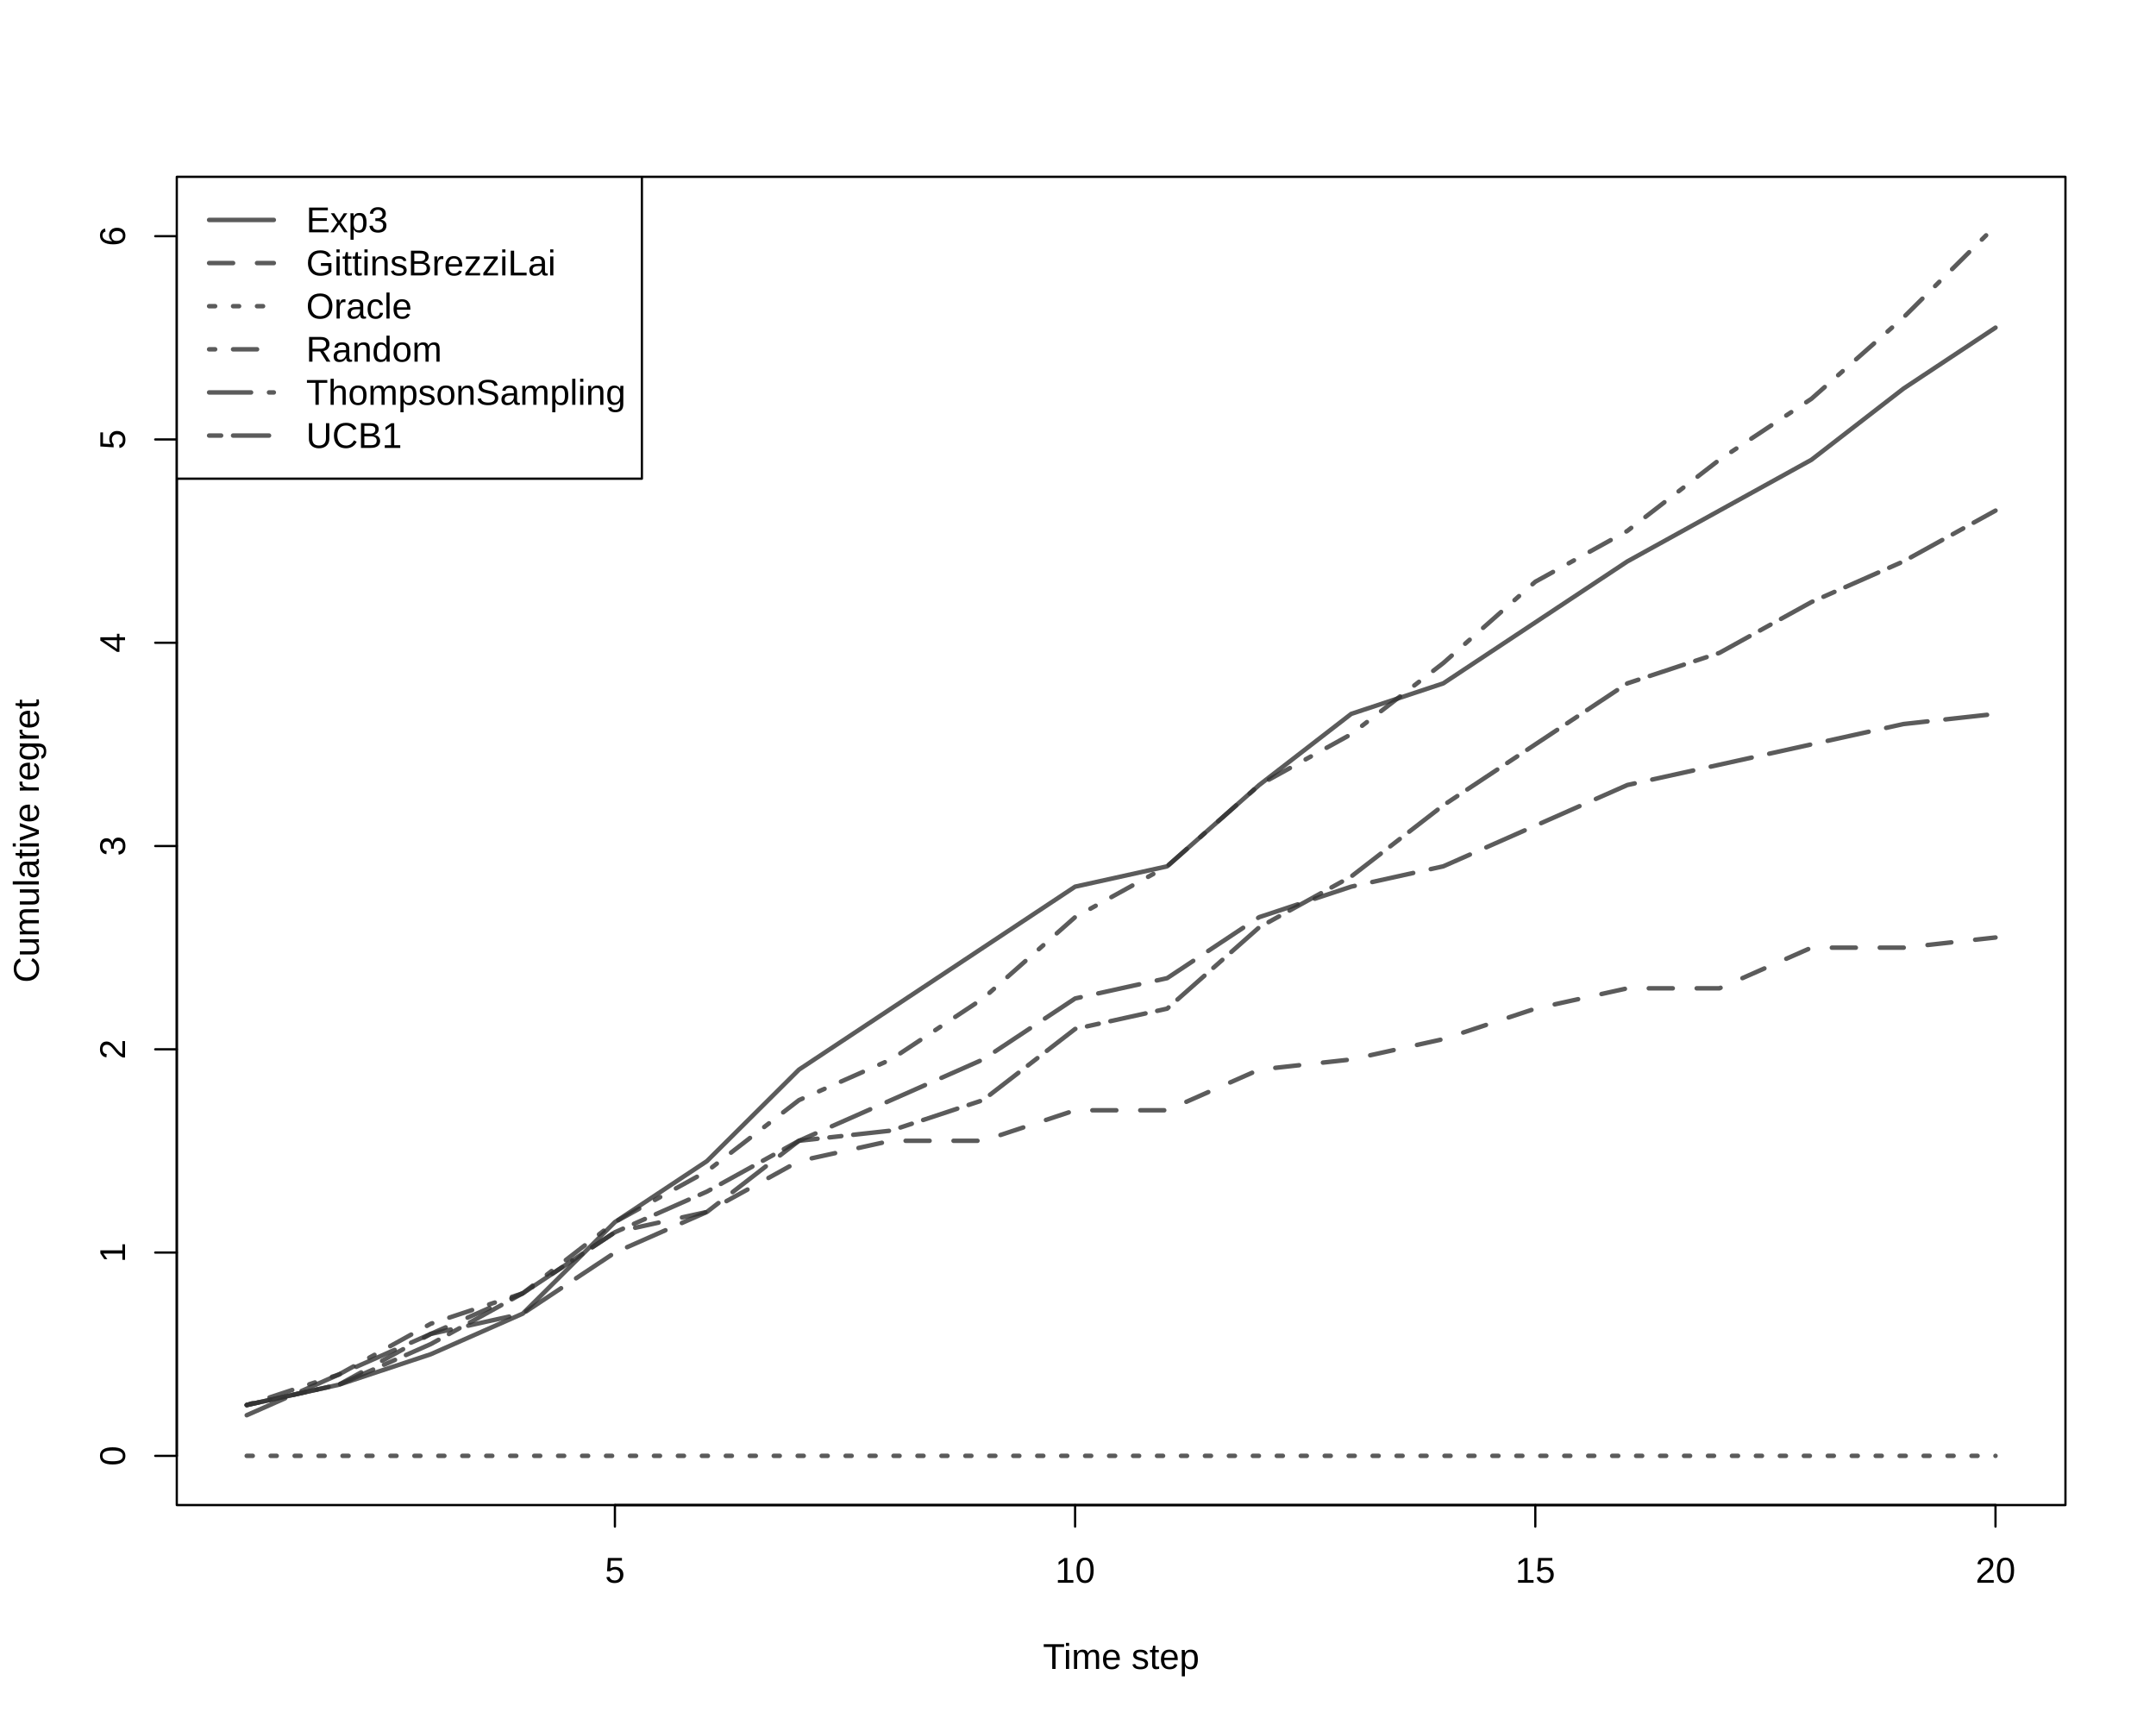
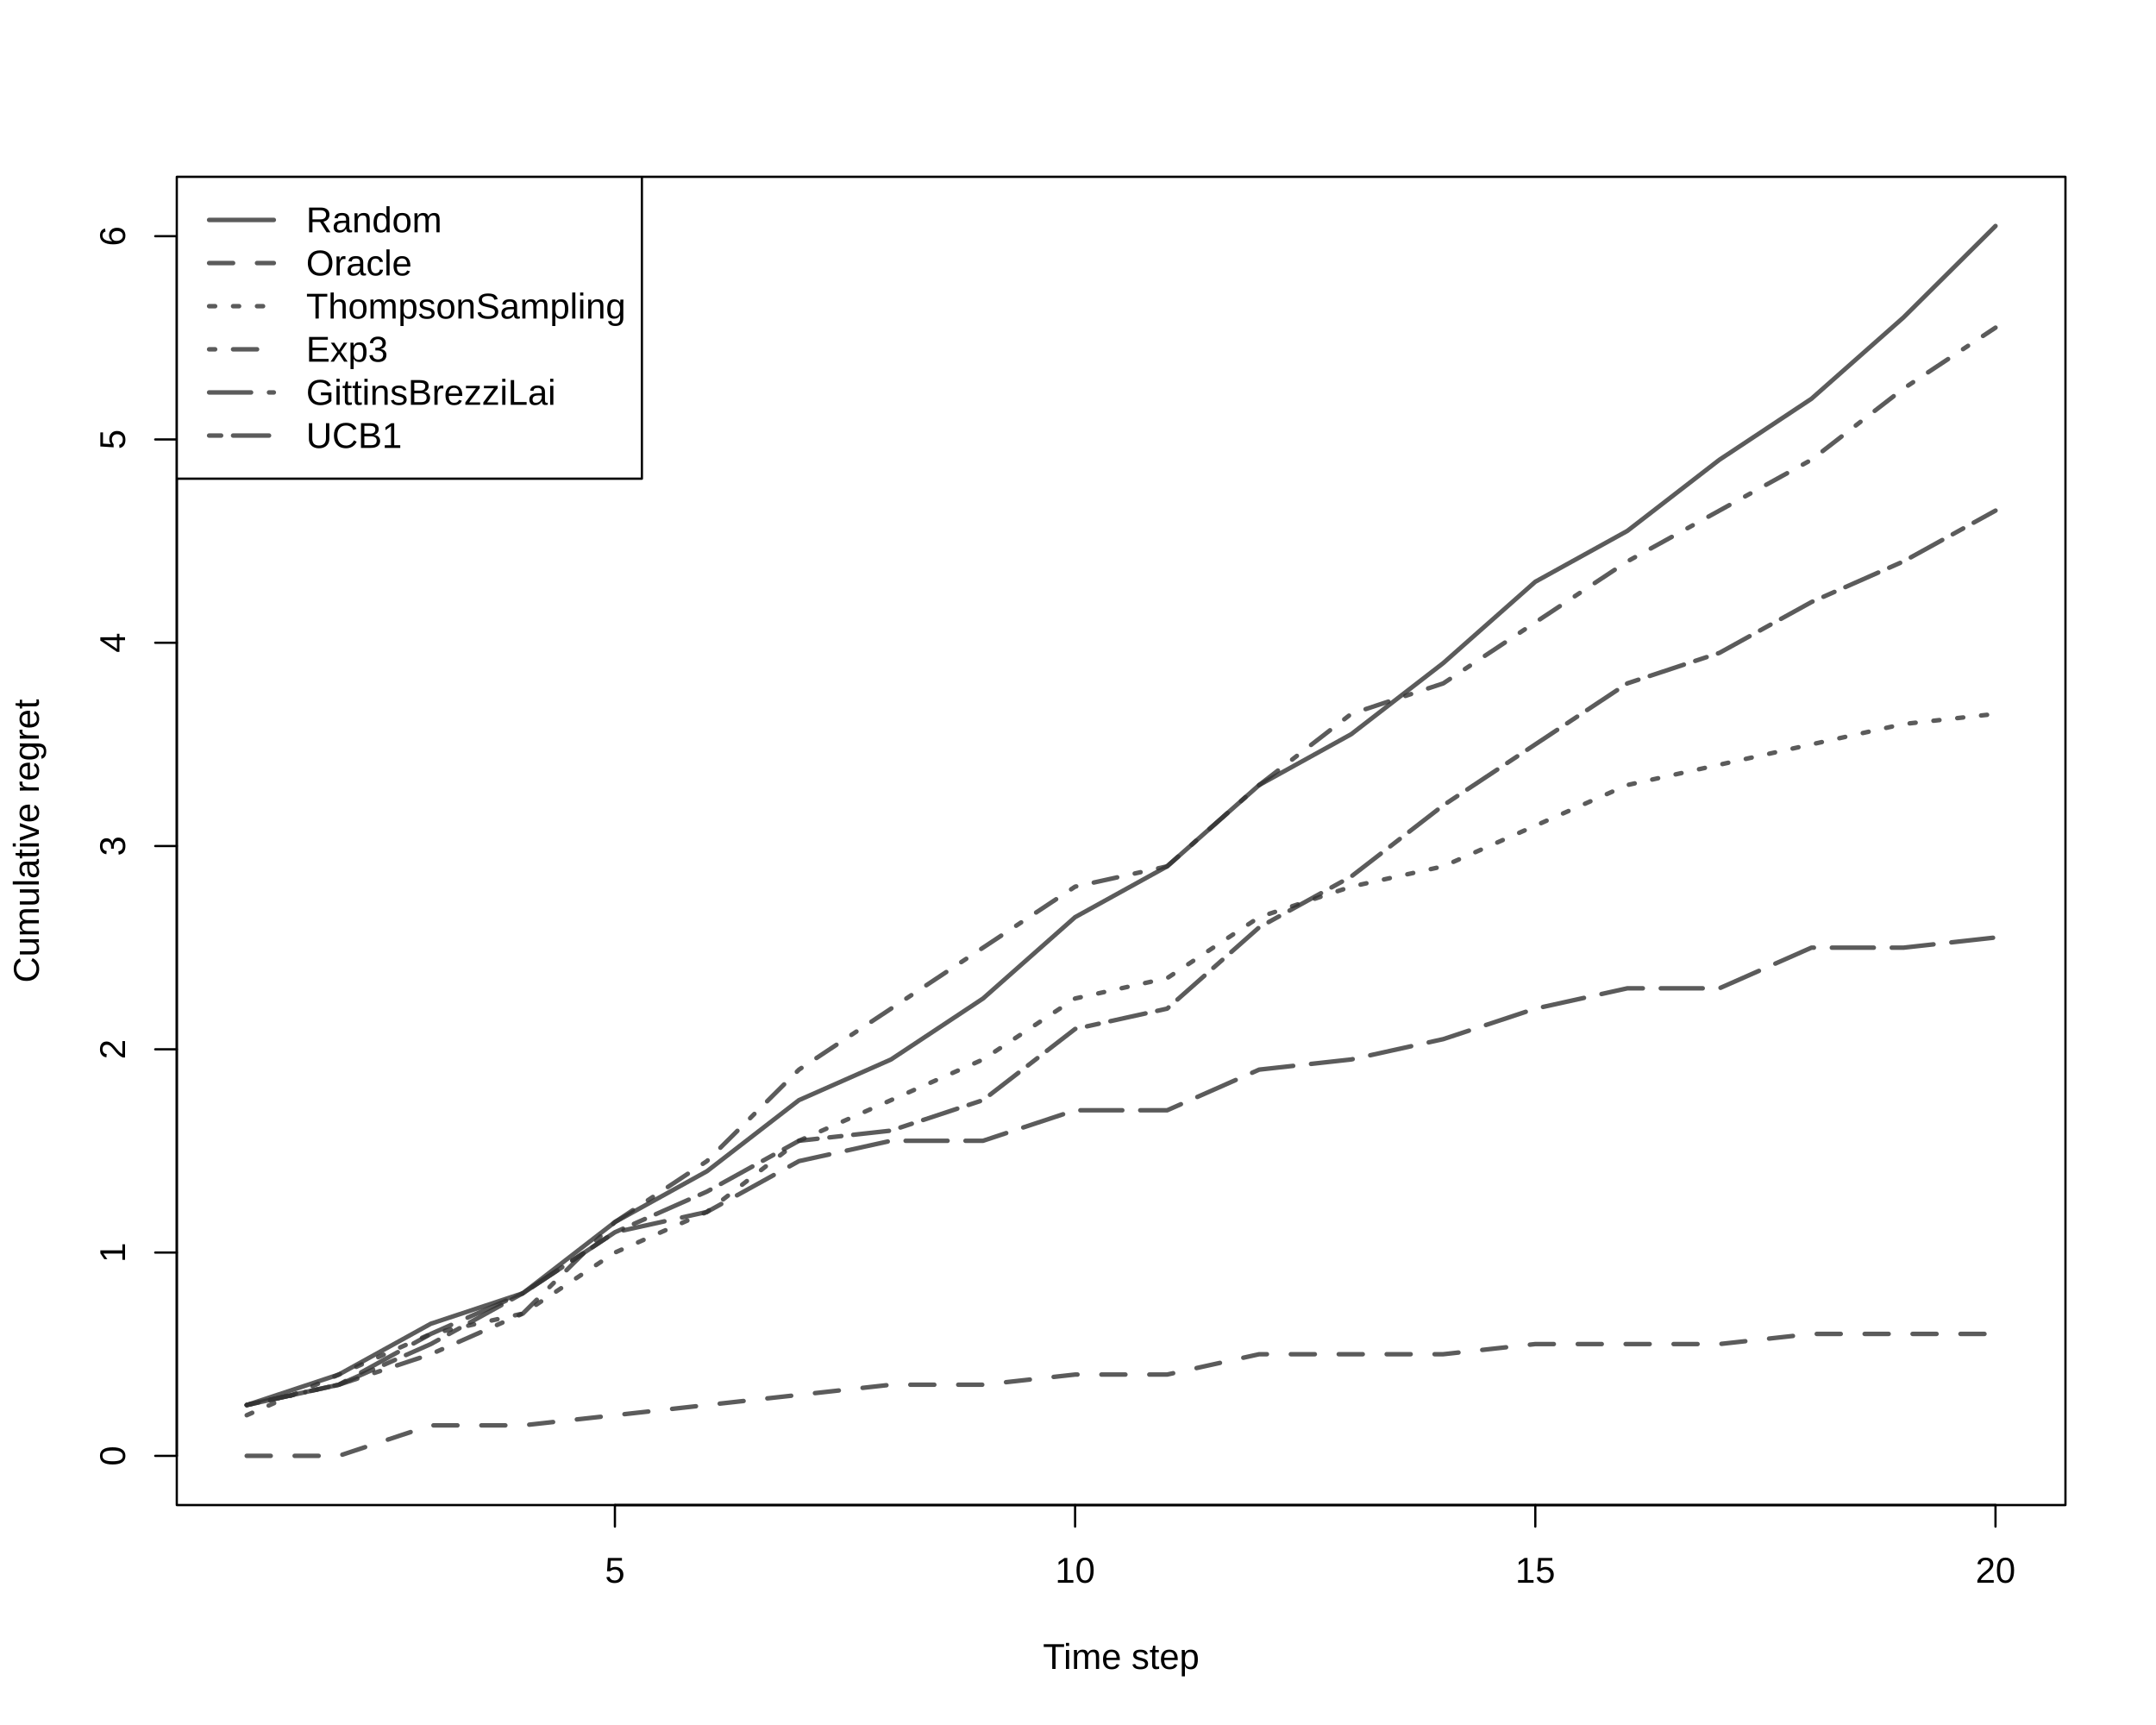
<svg xmlns="http://www.w3.org/2000/svg" viewBox="0 0 720.00 576.00">
  <defs>
    <style type="text/css">
    line, polyline, polygon, path, rect, circle {
      fill: none;
      stroke: #000000;
      stroke-linecap: round;
      stroke-linejoin: round;
      stroke-miterlimit: 10.00;
    }
  </style>
  </defs>
  <rect width="100%" height="100%" style="stroke: none; fill: #FFFFFF;" />
  <defs>
    <clipPath id="cpNTkuMDR8Njg5Ljc2fDUwMi41Nnw1OS4wNA==">
      <rect x="59.04" y="59.04" width="630.72" height="443.52" />
    </clipPath>
  </defs>
-   <polyline points="82.40,469.16 113.14,462.38 143.87,452.19 174.61,438.62 205.35,408.07 236.08,387.71 266.82,357.16 297.56,336.80 328.29,316.44 359.03,296.07 389.77,289.28 420.51,262.13 451.24,238.38 481.98,228.19 512.72,207.83 543.45,187.47 574.19,170.50 604.93,153.53 635.66,129.77 666.40,109.41 " style="stroke-width: 1.50; stroke: #333333; stroke-opacity: 0.80;" clip-path="url(#cpNTkuMDR8Njg5Ljc2fDUwMi41Nnw1OS4wNA==)" />
-   <polyline points="82.40,469.16 113.14,462.38 143.87,445.41 174.61,431.83 205.35,411.47 236.08,404.68 266.82,387.71 297.56,380.92 328.29,380.92 359.03,370.74 389.77,370.74 420.51,357.16 451.24,353.77 481.98,346.98 512.72,336.80 543.45,330.01 574.19,330.01 604.93,316.44 635.66,316.44 666.40,313.04 " style="stroke-width: 1.50; stroke: #333333; stroke-opacity: 0.80; stroke-dasharray: 8.00,8.00;" clip-path="url(#cpNTkuMDR8Njg5Ljc2fDUwMi41Nnw1OS4wNA==)" />
-   <polyline points="82.40,486.13 113.14,486.13 143.87,486.13 174.61,486.13 205.35,486.13 236.08,486.13 266.82,486.13 297.56,486.13 328.29,486.13 359.03,486.13 389.77,486.13 420.51,486.13 451.24,486.13 481.98,486.13 512.72,486.13 543.45,486.13 574.19,486.13 604.93,486.13 635.66,486.13 666.40,486.13 " style="stroke-width: 1.50; stroke: #333333; stroke-opacity: 0.80; stroke-dasharray: 2.00,6.00;" clip-path="url(#cpNTkuMDR8Njg5Ljc2fDUwMi41Nnw1OS4wNA==)" />
-   <polyline points="82.40,469.16 113.14,458.98 143.87,442.01 174.61,431.83 205.35,408.07 236.08,391.10 266.82,367.35 297.56,353.77 328.29,333.41 359.03,306.25 389.77,289.28 420.51,262.13 451.24,245.16 481.98,221.41 512.72,194.25 543.45,177.28 574.19,153.53 604.93,133.16 635.66,106.01 666.40,75.47 " style="stroke-width: 1.50; stroke: #333333; stroke-opacity: 0.80; stroke-dasharray: 2.00,6.00,8.00,6.00;" clip-path="url(#cpNTkuMDR8Njg5Ljc2fDUwMi41Nnw1OS4wNA==)" />
-   <polyline points="82.40,472.56 113.14,458.98 143.87,445.41 174.61,438.62 205.35,418.25 236.08,404.68 266.82,380.92 297.56,367.35 328.29,353.77 359.03,333.41 389.77,326.62 420.51,306.25 451.24,296.07 481.98,289.28 512.72,275.71 543.45,262.13 574.19,255.35 604.93,248.56 635.66,241.77 666.40,238.38 " style="stroke-width: 1.50; stroke: #333333; stroke-opacity: 0.80; stroke-dasharray: 14.00,6.00;" clip-path="url(#cpNTkuMDR8Njg5Ljc2fDUwMi41Nnw1OS4wNA==)" />
+   <polyline points="82.40,469.16 113.14,458.98 143.87,442.01 174.61,431.83 205.35,408.07 236.08,391.10 266.82,367.35 297.56,353.77 328.29,333.41 359.03,306.25 389.77,289.28 420.51,262.13 451.24,245.16 481.98,221.41 512.72,194.25 543.45,177.28 574.19,153.53 604.93,133.16 635.66,106.01 666.40,75.47 " style="stroke-width: 1.50; stroke: #333333; stroke-opacity: 0.80;" clip-path="url(#cpNTkuMDR8Njg5Ljc2fDUwMi41Nnw1OS4wNA==)" />
+   <polyline points="82.40,486.13 113.14,486.13 143.87,475.95 174.61,475.95 205.35,472.56 236.08,469.16 266.82,465.77 297.56,462.38 328.29,462.38 359.03,458.98 389.77,458.98 420.51,452.19 451.24,452.19 481.98,452.19 512.72,448.80 543.45,448.80 574.19,448.80 604.93,445.41 635.66,445.41 666.40,445.41 " style="stroke-width: 1.50; stroke: #333333; stroke-opacity: 0.80; stroke-dasharray: 8.00,8.00;" clip-path="url(#cpNTkuMDR8Njg5Ljc2fDUwMi41Nnw1OS4wNA==)" />
+   <polyline points="82.40,472.56 113.14,458.98 143.87,445.41 174.61,438.62 205.35,418.25 236.08,404.68 266.82,380.92 297.56,367.35 328.29,353.77 359.03,333.41 389.77,326.62 420.51,306.25 451.24,296.07 481.98,289.28 512.72,275.71 543.45,262.13 574.19,255.35 604.93,248.56 635.66,241.77 666.40,238.38 " style="stroke-width: 1.50; stroke: #333333; stroke-opacity: 0.80; stroke-dasharray: 2.00,6.00;" clip-path="url(#cpNTkuMDR8Njg5Ljc2fDUwMi41Nnw1OS4wNA==)" />
+   <polyline points="82.40,469.16 113.14,462.38 143.87,452.19 174.61,438.62 205.35,408.07 236.08,387.71 266.82,357.16 297.56,336.80 328.29,316.44 359.03,296.07 389.77,289.28 420.51,262.13 451.24,238.38 481.98,228.19 512.72,207.83 543.45,187.47 574.19,170.50 604.93,153.53 635.66,129.77 666.40,109.41 " style="stroke-width: 1.50; stroke: #333333; stroke-opacity: 0.80; stroke-dasharray: 2.00,6.00,8.00,6.00;" clip-path="url(#cpNTkuMDR8Njg5Ljc2fDUwMi41Nnw1OS4wNA==)" />
+   <polyline points="82.40,469.16 113.14,462.38 143.87,445.41 174.61,431.83 205.35,411.47 236.08,404.68 266.82,387.71 297.56,380.92 328.29,380.92 359.03,370.74 389.77,370.74 420.51,357.16 451.24,353.77 481.98,346.98 512.72,336.80 543.45,330.01 574.19,330.01 604.93,316.44 635.66,316.44 666.40,313.04 " style="stroke-width: 1.50; stroke: #333333; stroke-opacity: 0.80; stroke-dasharray: 14.00,6.00;" clip-path="url(#cpNTkuMDR8Njg5Ljc2fDUwMi41Nnw1OS4wNA==)" />
  <polyline points="82.40,469.16 113.14,462.38 143.87,448.80 174.61,431.83 205.35,411.47 236.08,397.89 266.82,380.92 297.56,377.53 328.29,367.35 359.03,343.59 389.77,336.80 420.51,309.65 451.24,292.68 481.98,268.92 512.72,248.56 543.45,228.19 574.19,218.01 604.93,201.04 635.66,187.47 666.40,170.50 " style="stroke-width: 1.50; stroke: #333333; stroke-opacity: 0.80; stroke-dasharray: 4.00,4.00,12.00,4.00;" clip-path="url(#cpNTkuMDR8Njg5Ljc2fDUwMi41Nnw1OS4wNA==)" />
  <defs>
    <clipPath id="cpMC4wMHw3MjAuMDB8NTc2LjAwfDAuMDA=">
      <rect x="0.00" y="0.00" width="720.00" height="576.00" />
    </clipPath>
  </defs>
  <line x1="205.35" y1="502.56" x2="666.40" y2="502.56" style="stroke-width: 0.75;" clip-path="url(#cpMC4wMHw3MjAuMDB8NTc2LjAwfDAuMDA=)" />
  <line x1="205.35" y1="502.56" x2="205.35" y2="509.76" style="stroke-width: 0.75;" clip-path="url(#cpMC4wMHw3MjAuMDB8NTc2LjAwfDAuMDA=)" />
  <line x1="359.03" y1="502.56" x2="359.03" y2="509.76" style="stroke-width: 0.75;" clip-path="url(#cpMC4wMHw3MjAuMDB8NTc2LjAwfDAuMDA=)" />
  <line x1="512.72" y1="502.56" x2="512.72" y2="509.76" style="stroke-width: 0.75;" clip-path="url(#cpMC4wMHw3MjAuMDB8NTc2LjAwfDAuMDA=)" />
  <line x1="666.40" y1="502.56" x2="666.40" y2="509.76" style="stroke-width: 0.75;" clip-path="url(#cpMC4wMHw3MjAuMDB8NTc2LjAwfDAuMDA=)" />
  <g clip-path="url(#cpMC4wMHw3MjAuMDB8NTc2LjAwfDAuMDA=)">
    <text x="202.01" y="528.48" style="font-size: 12.00px; font-family: Liberation Sans;" textLength="6.67px" lengthAdjust="spacingAndGlyphs">5</text>
  </g>
  <g clip-path="url(#cpMC4wMHw3MjAuMDB8NTc2LjAwfDAuMDA=)">
    <text x="352.36" y="528.48" style="font-size: 12.00px; font-family: Liberation Sans;" textLength="13.34px" lengthAdjust="spacingAndGlyphs">10</text>
  </g>
  <g clip-path="url(#cpMC4wMHw3MjAuMDB8NTc2LjAwfDAuMDA=)">
    <text x="506.04" y="528.48" style="font-size: 12.00px; font-family: Liberation Sans;" textLength="13.34px" lengthAdjust="spacingAndGlyphs">15</text>
  </g>
  <g clip-path="url(#cpMC4wMHw3MjAuMDB8NTc2LjAwfDAuMDA=)">
    <text x="659.73" y="528.48" style="font-size: 12.00px; font-family: Liberation Sans;" textLength="13.34px" lengthAdjust="spacingAndGlyphs">20</text>
  </g>
  <line x1="59.04" y1="486.13" x2="59.04" y2="78.86" style="stroke-width: 0.75;" clip-path="url(#cpMC4wMHw3MjAuMDB8NTc2LjAwfDAuMDA=)" />
  <line x1="59.04" y1="486.13" x2="51.84" y2="486.13" style="stroke-width: 0.75;" clip-path="url(#cpMC4wMHw3MjAuMDB8NTc2LjAwfDAuMDA=)" />
  <line x1="59.04" y1="418.25" x2="51.84" y2="418.25" style="stroke-width: 0.75;" clip-path="url(#cpMC4wMHw3MjAuMDB8NTc2LjAwfDAuMDA=)" />
  <line x1="59.04" y1="350.38" x2="51.84" y2="350.38" style="stroke-width: 0.75;" clip-path="url(#cpMC4wMHw3MjAuMDB8NTc2LjAwfDAuMDA=)" />
  <line x1="59.04" y1="282.50" x2="51.84" y2="282.50" style="stroke-width: 0.75;" clip-path="url(#cpMC4wMHw3MjAuMDB8NTc2LjAwfDAuMDA=)" />
  <line x1="59.04" y1="214.62" x2="51.84" y2="214.62" style="stroke-width: 0.75;" clip-path="url(#cpMC4wMHw3MjAuMDB8NTc2LjAwfDAuMDA=)" />
  <line x1="59.04" y1="146.74" x2="51.84" y2="146.74" style="stroke-width: 0.75;" clip-path="url(#cpMC4wMHw3MjAuMDB8NTc2LjAwfDAuMDA=)" />
  <line x1="59.04" y1="78.86" x2="51.84" y2="78.86" style="stroke-width: 0.75;" clip-path="url(#cpMC4wMHw3MjAuMDB8NTc2LjAwfDAuMDA=)" />
  <g clip-path="url(#cpMC4wMHw3MjAuMDB8NTc2LjAwfDAuMDA=)">
    <text transform="translate(41.76,489.47) rotate(-90)" style="font-size: 12.00px; font-family: Liberation Sans;" textLength="6.67px" lengthAdjust="spacingAndGlyphs">0</text>
  </g>
  <g clip-path="url(#cpMC4wMHw3MjAuMDB8NTc2LjAwfDAuMDA=)">
    <text transform="translate(41.76,421.59) rotate(-90)" style="font-size: 12.00px; font-family: Liberation Sans;" textLength="6.67px" lengthAdjust="spacingAndGlyphs">1</text>
  </g>
  <g clip-path="url(#cpMC4wMHw3MjAuMDB8NTc2LjAwfDAuMDA=)">
    <text transform="translate(41.76,353.71) rotate(-90)" style="font-size: 12.00px; font-family: Liberation Sans;" textLength="6.67px" lengthAdjust="spacingAndGlyphs">2</text>
  </g>
  <g clip-path="url(#cpMC4wMHw3MjAuMDB8NTc2LjAwfDAuMDA=)">
    <text transform="translate(41.76,285.83) rotate(-90)" style="font-size: 12.00px; font-family: Liberation Sans;" textLength="6.67px" lengthAdjust="spacingAndGlyphs">3</text>
  </g>
  <g clip-path="url(#cpMC4wMHw3MjAuMDB8NTc2LjAwfDAuMDA=)">
    <text transform="translate(41.76,217.95) rotate(-90)" style="font-size: 12.00px; font-family: Liberation Sans;" textLength="6.67px" lengthAdjust="spacingAndGlyphs">4</text>
  </g>
  <g clip-path="url(#cpMC4wMHw3MjAuMDB8NTc2LjAwfDAuMDA=)">
    <text transform="translate(41.76,150.08) rotate(-90)" style="font-size: 12.00px; font-family: Liberation Sans;" textLength="6.67px" lengthAdjust="spacingAndGlyphs">5</text>
  </g>
  <g clip-path="url(#cpMC4wMHw3MjAuMDB8NTc2LjAwfDAuMDA=)">
    <text transform="translate(41.76,82.20) rotate(-90)" style="font-size: 12.00px; font-family: Liberation Sans;" textLength="6.67px" lengthAdjust="spacingAndGlyphs">6</text>
  </g>
  <g clip-path="url(#cpMC4wMHw3MjAuMDB8NTc2LjAwfDAuMDA=)">
    <text x="348.29" y="557.28" style="font-size: 12.00px; font-family: Liberation Sans;" textLength="52.22px" lengthAdjust="spacingAndGlyphs">Time step</text>
  </g>
  <g clip-path="url(#cpMC4wMHw3MjAuMDB8NTc2LjAwfDAuMDA=)">
    <text transform="translate(12.96,328.15) rotate(-90)" style="font-size: 12.00px; font-family: Liberation Sans;" textLength="94.70px" lengthAdjust="spacingAndGlyphs">Cumulative regret</text>
  </g>
  <polyline points="59.04,502.56 689.76,502.56 689.76,59.04 59.04,59.04 59.04,502.56 " style="stroke-width: 0.75;" clip-path="url(#cpMC4wMHw3MjAuMDB8NTc2LjAwfDAuMDA=)" />
  <defs>
    <clipPath id="cpNTkuMDR8Njg5Ljc2fDUwMi41Nnw1OS4wNA==">
      <rect x="59.04" y="59.04" width="630.72" height="443.52" />
    </clipPath>
  </defs>
  <rect x="59.04" y="59.04" width="155.32" height="100.80" style="stroke-width: 0.75; fill: #FFFFFF;" clip-path="url(#cpNTkuMDR8Njg5Ljc2fDUwMi41Nnw1OS4wNA==)" />
  <line x1="69.84" y1="73.44" x2="91.44" y2="73.44" style="stroke-width: 1.50; stroke: #333333; stroke-opacity: 0.80;" clip-path="url(#cpNTkuMDR8Njg5Ljc2fDUwMi41Nnw1OS4wNA==)" />
  <line x1="69.84" y1="87.84" x2="91.44" y2="87.84" style="stroke-width: 1.50; stroke: #333333; stroke-opacity: 0.80; stroke-dasharray: 8.00,8.00;" clip-path="url(#cpNTkuMDR8Njg5Ljc2fDUwMi41Nnw1OS4wNA==)" />
  <line x1="69.84" y1="102.24" x2="91.44" y2="102.24" style="stroke-width: 1.50; stroke: #333333; stroke-opacity: 0.80; stroke-dasharray: 2.00,6.00;" clip-path="url(#cpNTkuMDR8Njg5Ljc2fDUwMi41Nnw1OS4wNA==)" />
  <line x1="69.84" y1="116.64" x2="91.44" y2="116.64" style="stroke-width: 1.50; stroke: #333333; stroke-opacity: 0.80; stroke-dasharray: 2.00,6.00,8.00,6.00;" clip-path="url(#cpNTkuMDR8Njg5Ljc2fDUwMi41Nnw1OS4wNA==)" />
  <line x1="69.84" y1="131.04" x2="91.44" y2="131.04" style="stroke-width: 1.50; stroke: #333333; stroke-opacity: 0.80; stroke-dasharray: 14.00,6.00;" clip-path="url(#cpNTkuMDR8Njg5Ljc2fDUwMi41Nnw1OS4wNA==)" />
  <line x1="69.84" y1="145.44" x2="91.44" y2="145.44" style="stroke-width: 1.50; stroke: #333333; stroke-opacity: 0.80; stroke-dasharray: 4.00,4.00,12.00,4.00;" clip-path="url(#cpNTkuMDR8Njg5Ljc2fDUwMi41Nnw1OS4wNA==)" />
  <g clip-path="url(#cpNTkuMDR8Njg5Ljc2fDUwMi41Nnw1OS4wNA==)">
-     <text x="102.24" y="77.56" style="font-size: 12.00px; font-family: Liberation Sans;" textLength="27.34px" lengthAdjust="spacingAndGlyphs">Exp3</text>
+     <text x="102.24" y="77.56" style="font-size: 12.00px; font-family: Liberation Sans;" textLength="45.36px" lengthAdjust="spacingAndGlyphs">Random</text>
  </g>
  <g clip-path="url(#cpNTkuMDR8Njg5Ljc2fDUwMi41Nnw1OS4wNA==)">
-     <text x="102.24" y="91.97" style="font-size: 12.00px; font-family: Liberation Sans;" textLength="83.36px" lengthAdjust="spacingAndGlyphs">GittinsBrezziLai</text>
+     <text x="102.24" y="91.97" style="font-size: 12.00px; font-family: Liberation Sans;" textLength="35.34px" lengthAdjust="spacingAndGlyphs">Oracle</text>
  </g>
  <g clip-path="url(#cpNTkuMDR8Njg5Ljc2fDUwMi41Nnw1OS4wNA==)">
-     <text x="102.24" y="106.37" style="font-size: 12.00px; font-family: Liberation Sans;" textLength="35.34px" lengthAdjust="spacingAndGlyphs">Oracle</text>
+     <text x="102.24" y="106.37" style="font-size: 12.00px; font-family: Liberation Sans;" textLength="106.72px" lengthAdjust="spacingAndGlyphs">ThompsonSampling</text>
  </g>
  <g clip-path="url(#cpNTkuMDR8Njg5Ljc2fDUwMi41Nnw1OS4wNA==)">
-     <text x="102.24" y="120.77" style="font-size: 12.00px; font-family: Liberation Sans;" textLength="45.36px" lengthAdjust="spacingAndGlyphs">Random</text>
+     <text x="102.24" y="120.77" style="font-size: 12.00px; font-family: Liberation Sans;" textLength="27.34px" lengthAdjust="spacingAndGlyphs">Exp3</text>
  </g>
  <g clip-path="url(#cpNTkuMDR8Njg5Ljc2fDUwMi41Nnw1OS4wNA==)">
-     <text x="102.24" y="135.17" style="font-size: 12.00px; font-family: Liberation Sans;" textLength="106.72px" lengthAdjust="spacingAndGlyphs">ThompsonSampling</text>
+     <text x="102.24" y="135.17" style="font-size: 12.00px; font-family: Liberation Sans;" textLength="83.36px" lengthAdjust="spacingAndGlyphs">GittinsBrezziLai</text>
  </g>
  <g clip-path="url(#cpNTkuMDR8Njg5Ljc2fDUwMi41Nnw1OS4wNA==)">
    <text x="102.24" y="149.56" style="font-size: 12.00px; font-family: Liberation Sans;" textLength="32.02px" lengthAdjust="spacingAndGlyphs">UCB1</text>
  </g>
</svg>
